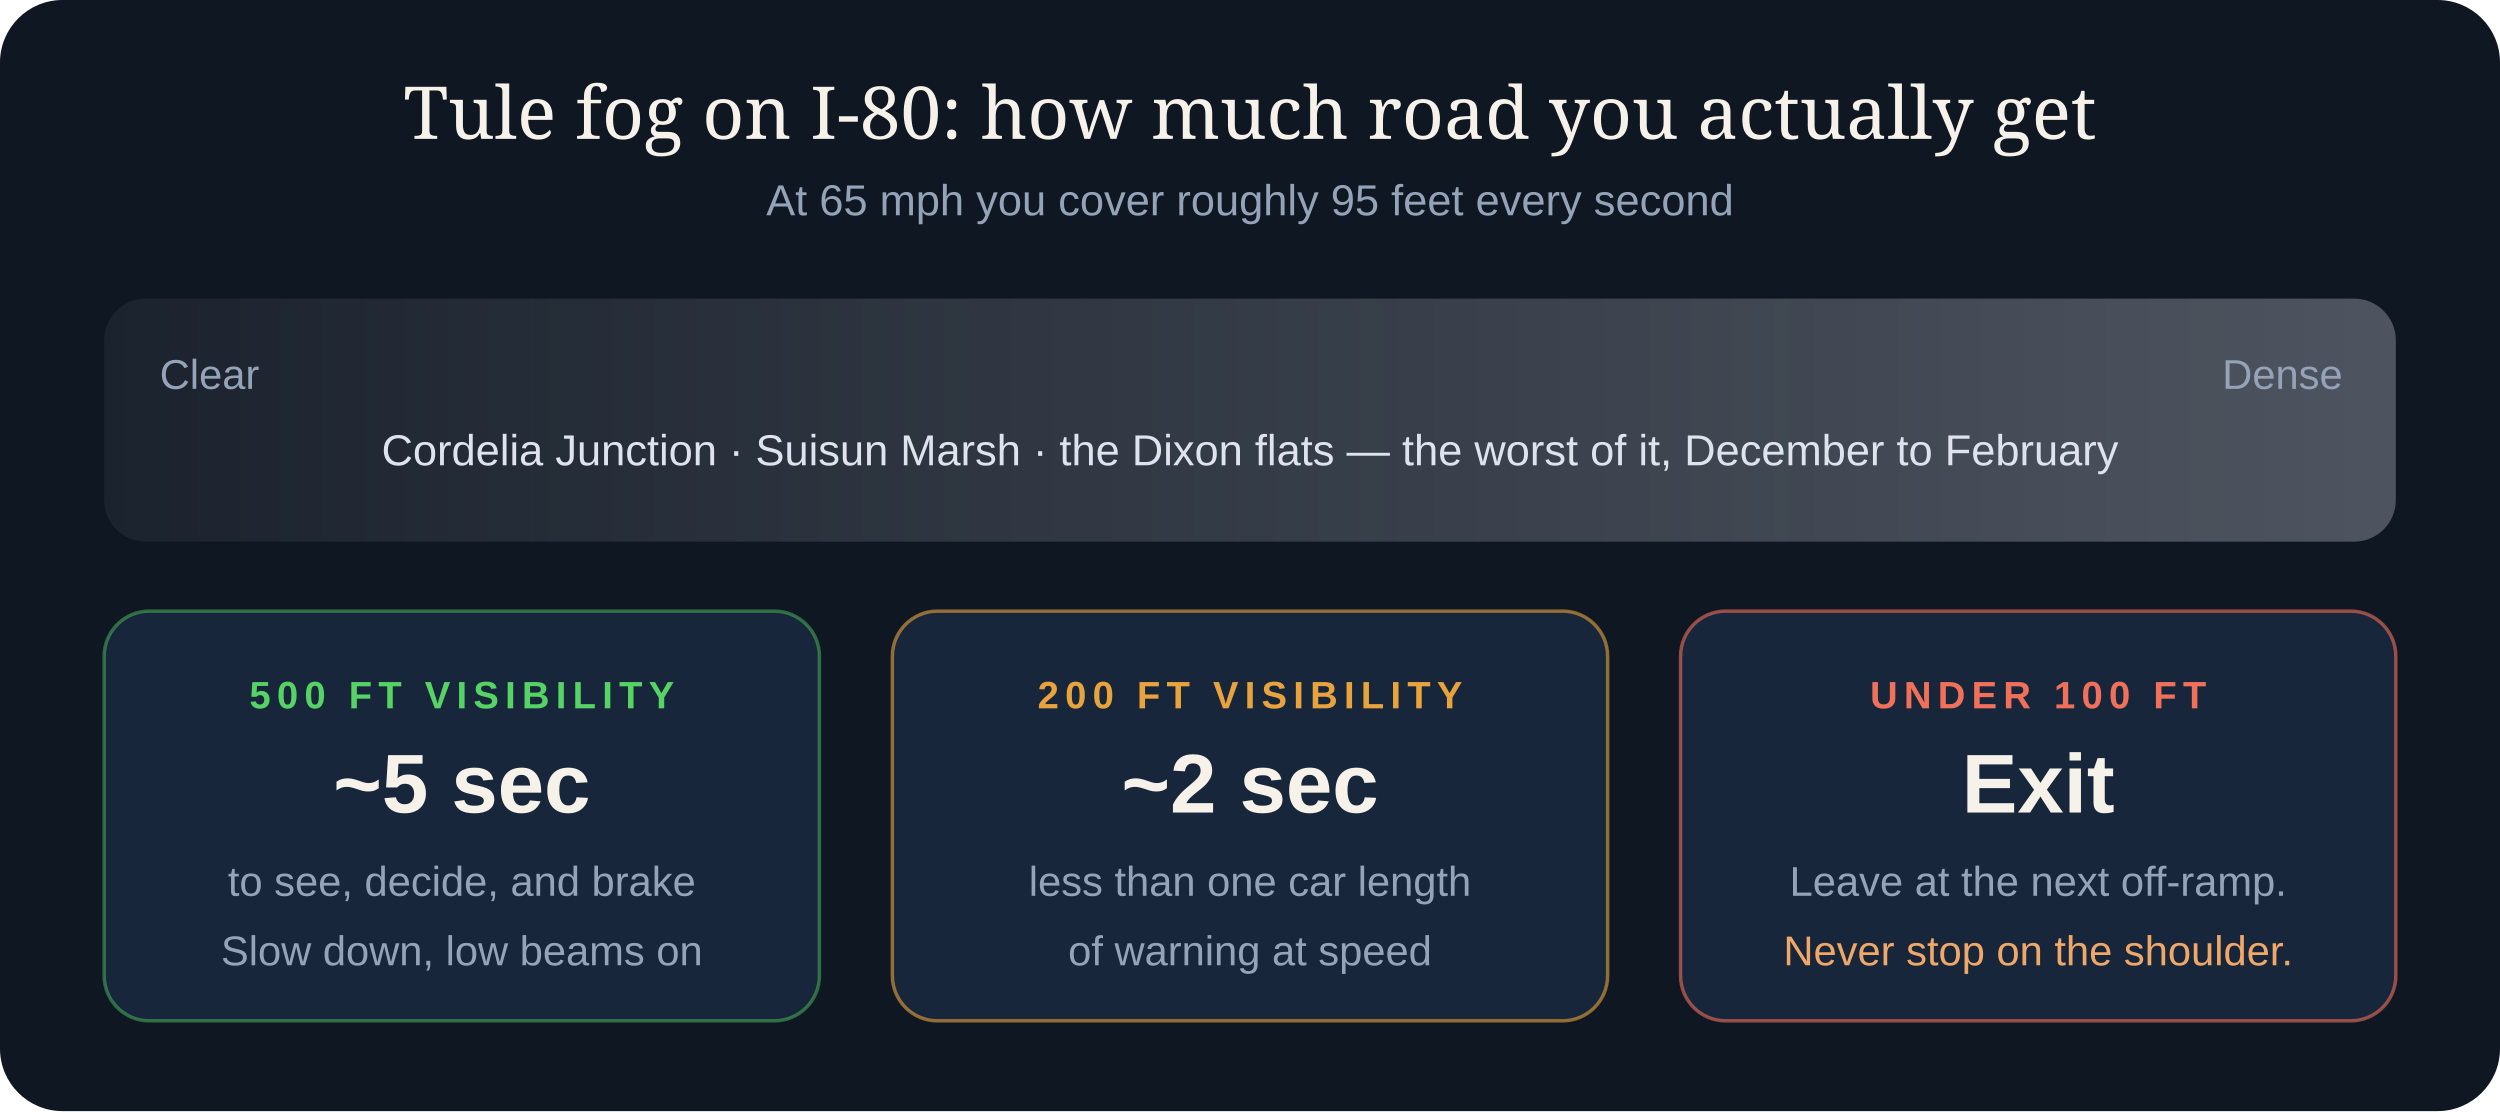
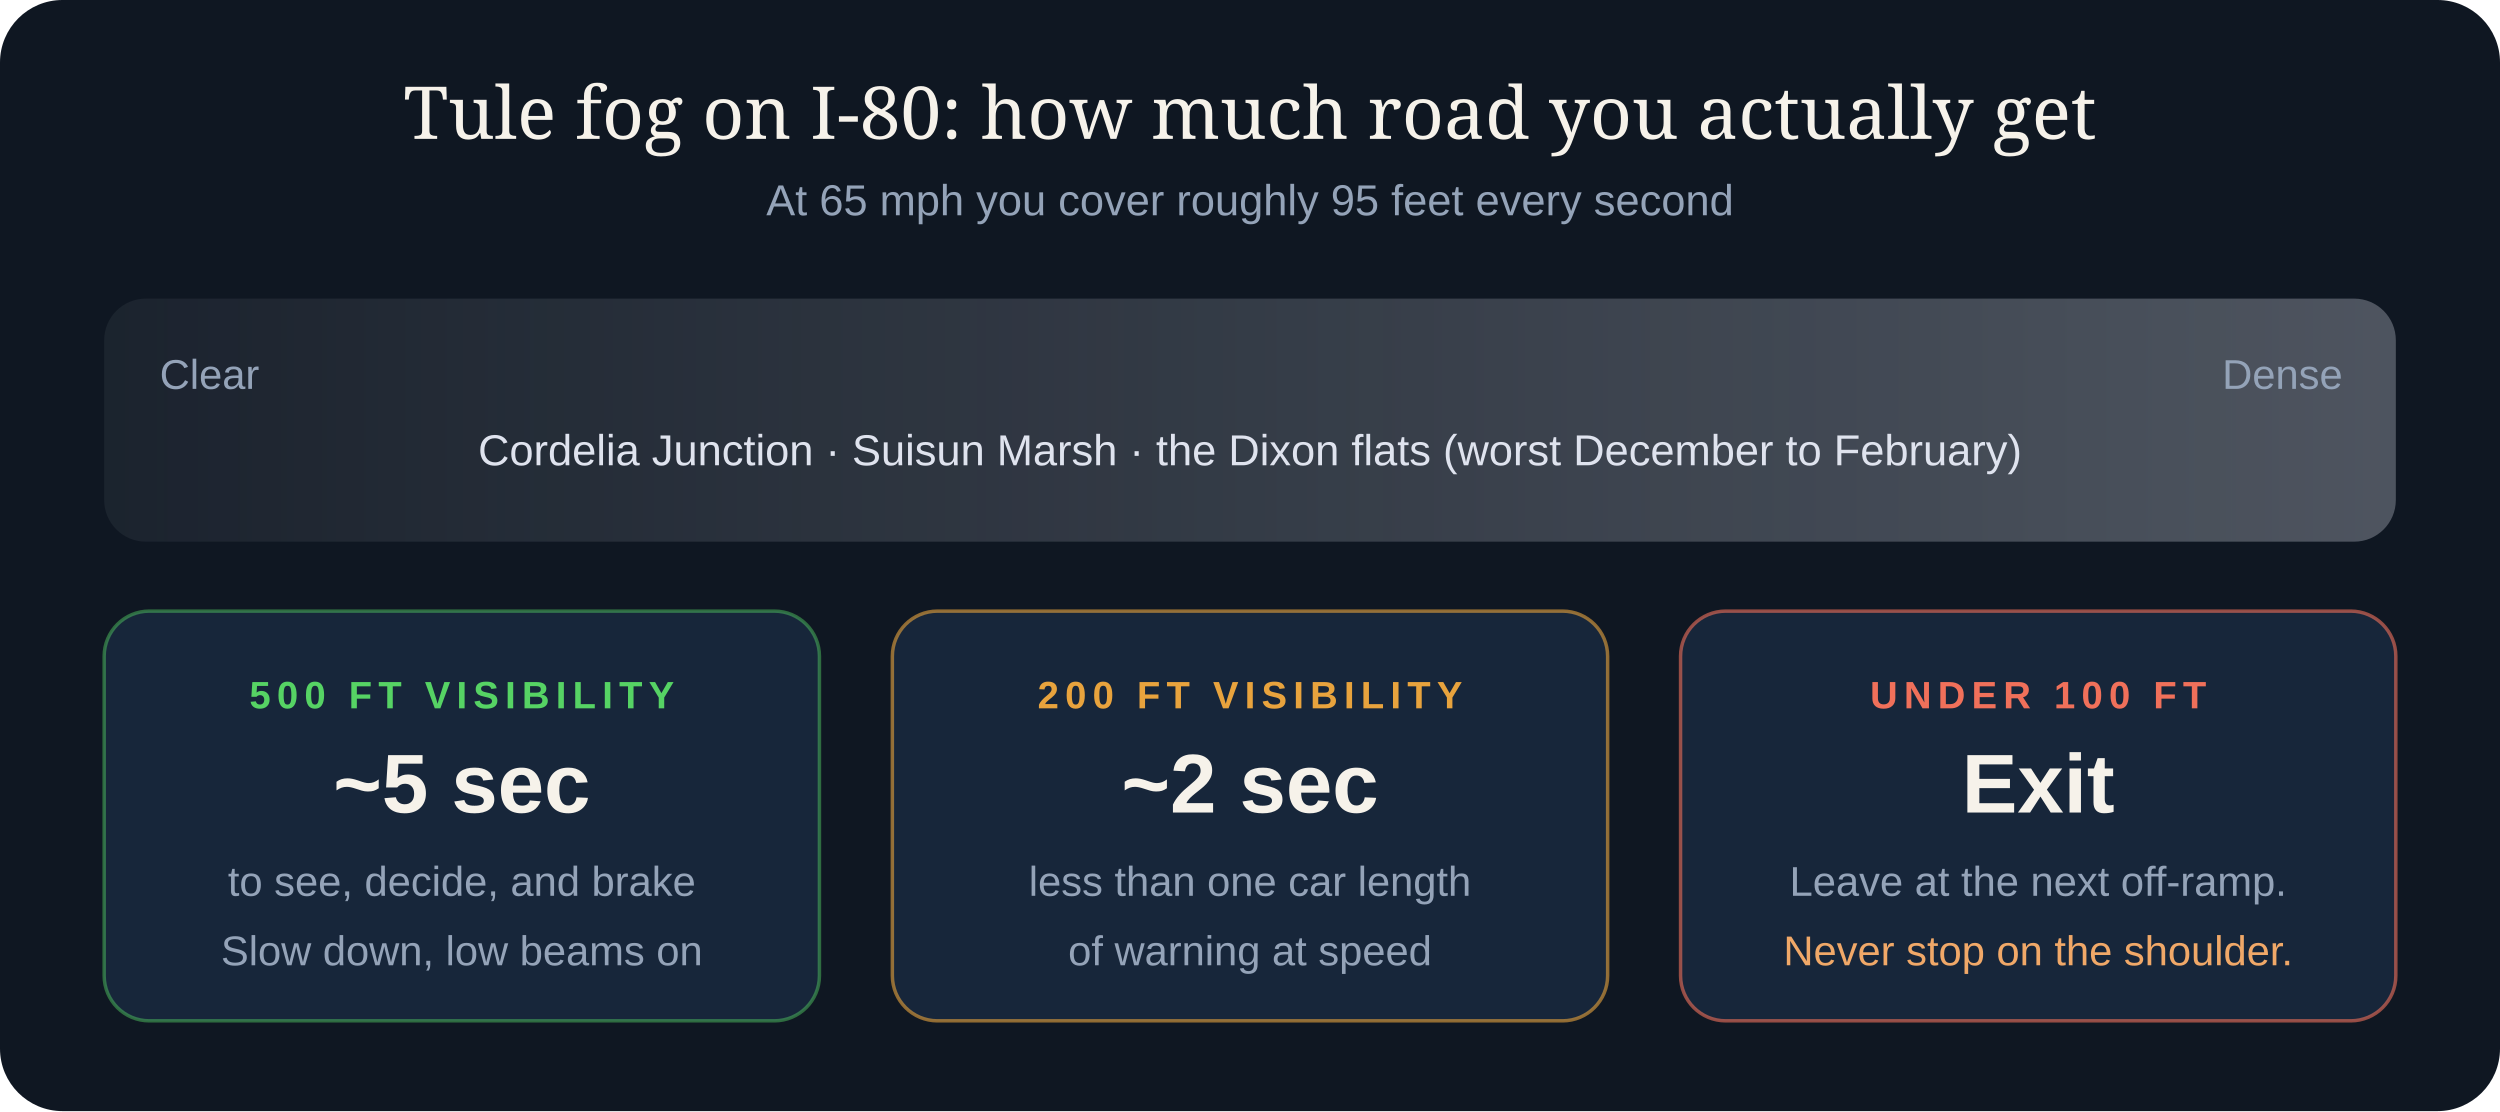
<svg xmlns="http://www.w3.org/2000/svg" viewBox="0 0 720 320" role="img" aria-label="Tule fog visibility guide for I-80 in Solano County: at 500 feet of visibility you have about five seconds to react at 65 mph, at 200 feet about two seconds, and under 100 feet you should leave the freeway at the next exit rather than stopping on the shoulder">
  <defs>
    <linearGradient id="fogA" x1="0" y1="0" x2="1" y2="0">
      <stop offset="0" stop-color="#dfe3ee" stop-opacity="0.06" />
      <stop offset="1" stop-color="#dfe3ee" stop-opacity="0.30" />
    </linearGradient>
  </defs>
  <rect width="720" height="320" rx="18" fill="#0f1722" />
  <text x="360" y="40" text-anchor="middle" font-family="Georgia, serif" font-size="21" fill="#f6f2ea">Tule fog on I-80: how much road you actually get</text>
  <text x="360" y="62" text-anchor="middle" font-family="Arial, sans-serif" font-size="12.5" fill="#94a3b8">At 65 mph you cover roughly 95 feet every second</text>
  <rect x="30" y="86" width="660" height="70" rx="12" fill="url(#fogA)" />
  <g font-family="Arial, sans-serif">
    <rect x="30" y="176" width="206" height="118" rx="13" fill="#17263a" stroke="#56d364" stroke-opacity="0.45" />
    <text x="133" y="204" text-anchor="middle" font-size="11" letter-spacing="1.8" fill="#56d364" font-weight="bold">500 FT VISIBILITY</text>
    <text x="133" y="234" text-anchor="middle" font-size="24" fill="#f6f2ea" font-weight="bold">~5 sec</text>
    <text x="133" y="258" text-anchor="middle" font-size="12" fill="#94a3b8">to see, decide, and brake</text>
    <text x="133" y="278" text-anchor="middle" font-size="12" fill="#94a3b8">Slow down, low beams on</text>
    <rect x="257" y="176" width="206" height="118" rx="13" fill="#17263a" stroke="#e8a33d" stroke-opacity="0.6" />
    <text x="360" y="204" text-anchor="middle" font-size="11" letter-spacing="1.8" fill="#e8a33d" font-weight="bold">200 FT VISIBILITY</text>
    <text x="360" y="234" text-anchor="middle" font-size="24" fill="#f6f2ea" font-weight="bold">~2 sec</text>
    <text x="360" y="258" text-anchor="middle" font-size="12" fill="#94a3b8">less than one car length</text>
    <text x="360" y="278" text-anchor="middle" font-size="12" fill="#94a3b8">of warning at speed</text>
    <rect x="484" y="176" width="206" height="118" rx="13" fill="#17263a" stroke="#f0705a" stroke-opacity="0.6" />
    <text x="587" y="204" text-anchor="middle" font-size="11" letter-spacing="1.8" fill="#f0705a" font-weight="bold">UNDER 100 FT</text>
    <text x="587" y="234" text-anchor="middle" font-size="24" fill="#f6f2ea" font-weight="bold">Exit</text>
    <text x="587" y="258" text-anchor="middle" font-size="12" fill="#94a3b8">Leave at the next off-ramp.</text>
    <text x="587" y="278" text-anchor="middle" font-size="12" fill="#f0a868">Never stop on the shoulder.</text>
  </g>
  <g font-family="Arial, sans-serif" font-size="12" fill="#94a3b8">
    <text x="46" y="112">Clear</text>
    <text x="640" y="112">Dense</text>
  </g>
-   <text x="360" y="134" text-anchor="middle" font-family="Arial, sans-serif" font-size="12.5" fill="#dfe3ee">Cordelia Junction · Suisun Marsh · the Dixon flats — the worst of it, December to February</text>
+   <text x="360" y="134" text-anchor="middle" font-family="Arial, sans-serif" font-size="12.5" fill="#dfe3ee">Cordelia Junction · Suisun Marsh · the Dixon flats (worst December to February)</text>
</svg>
